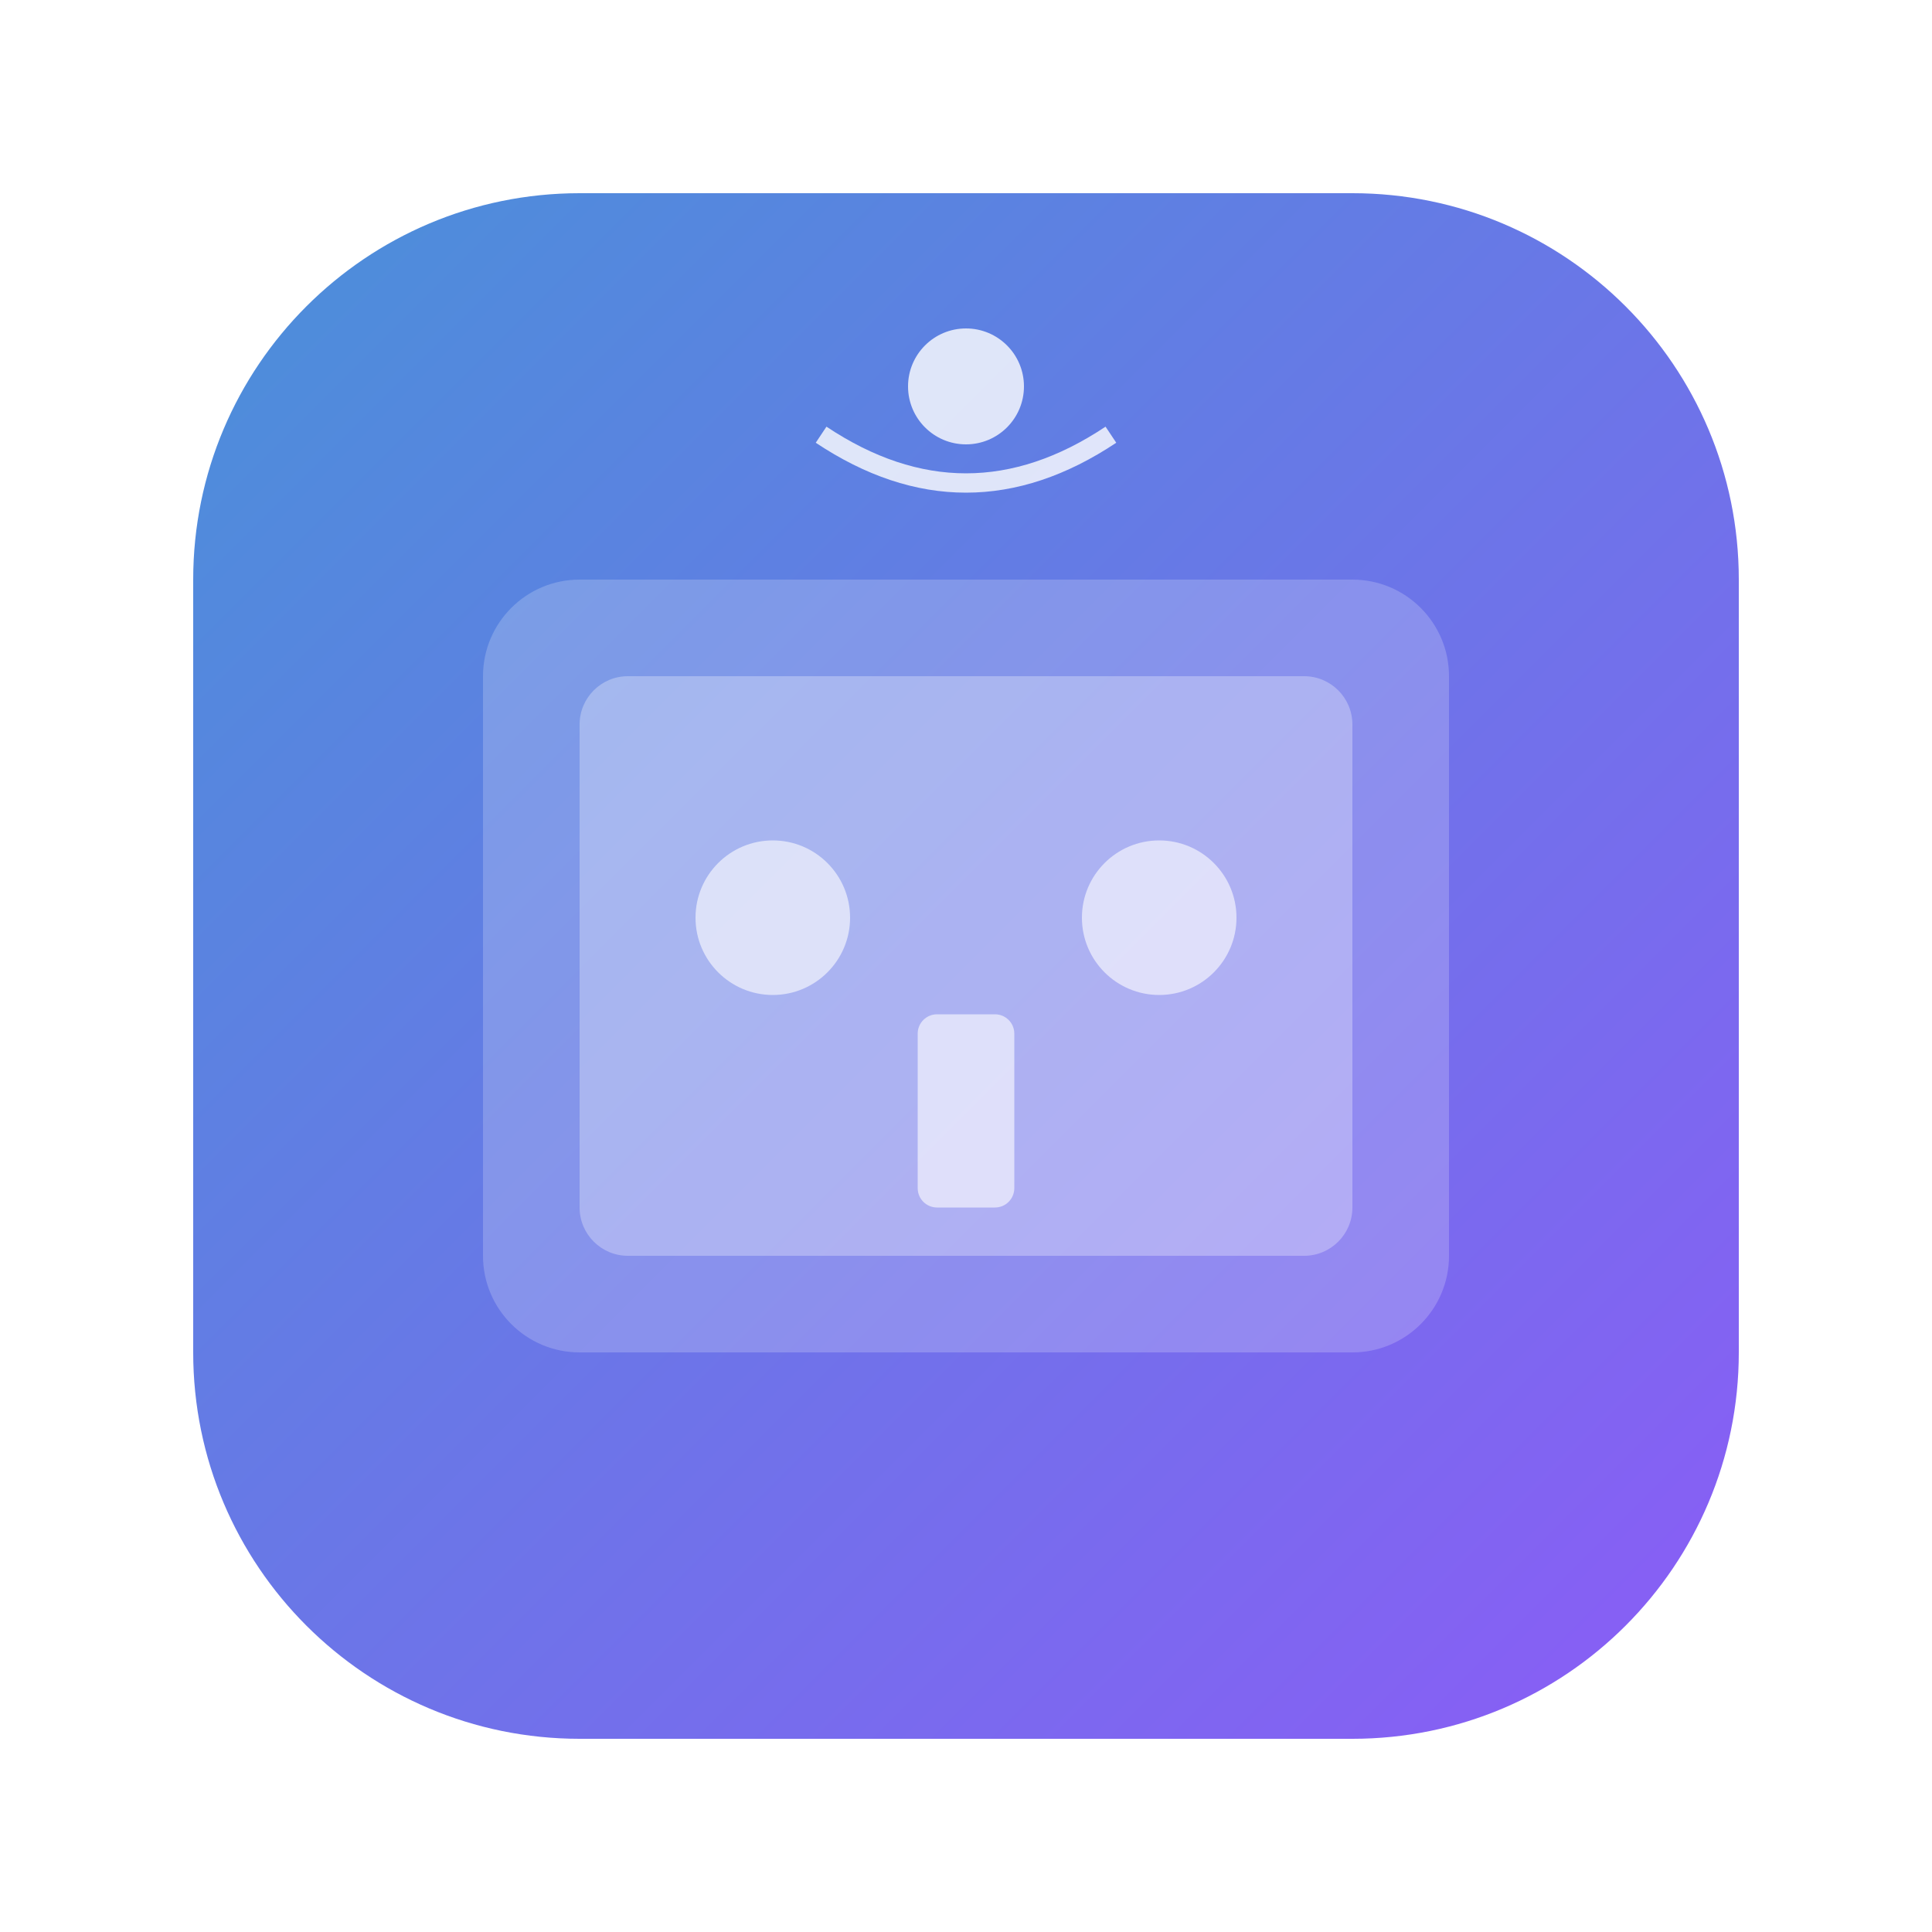
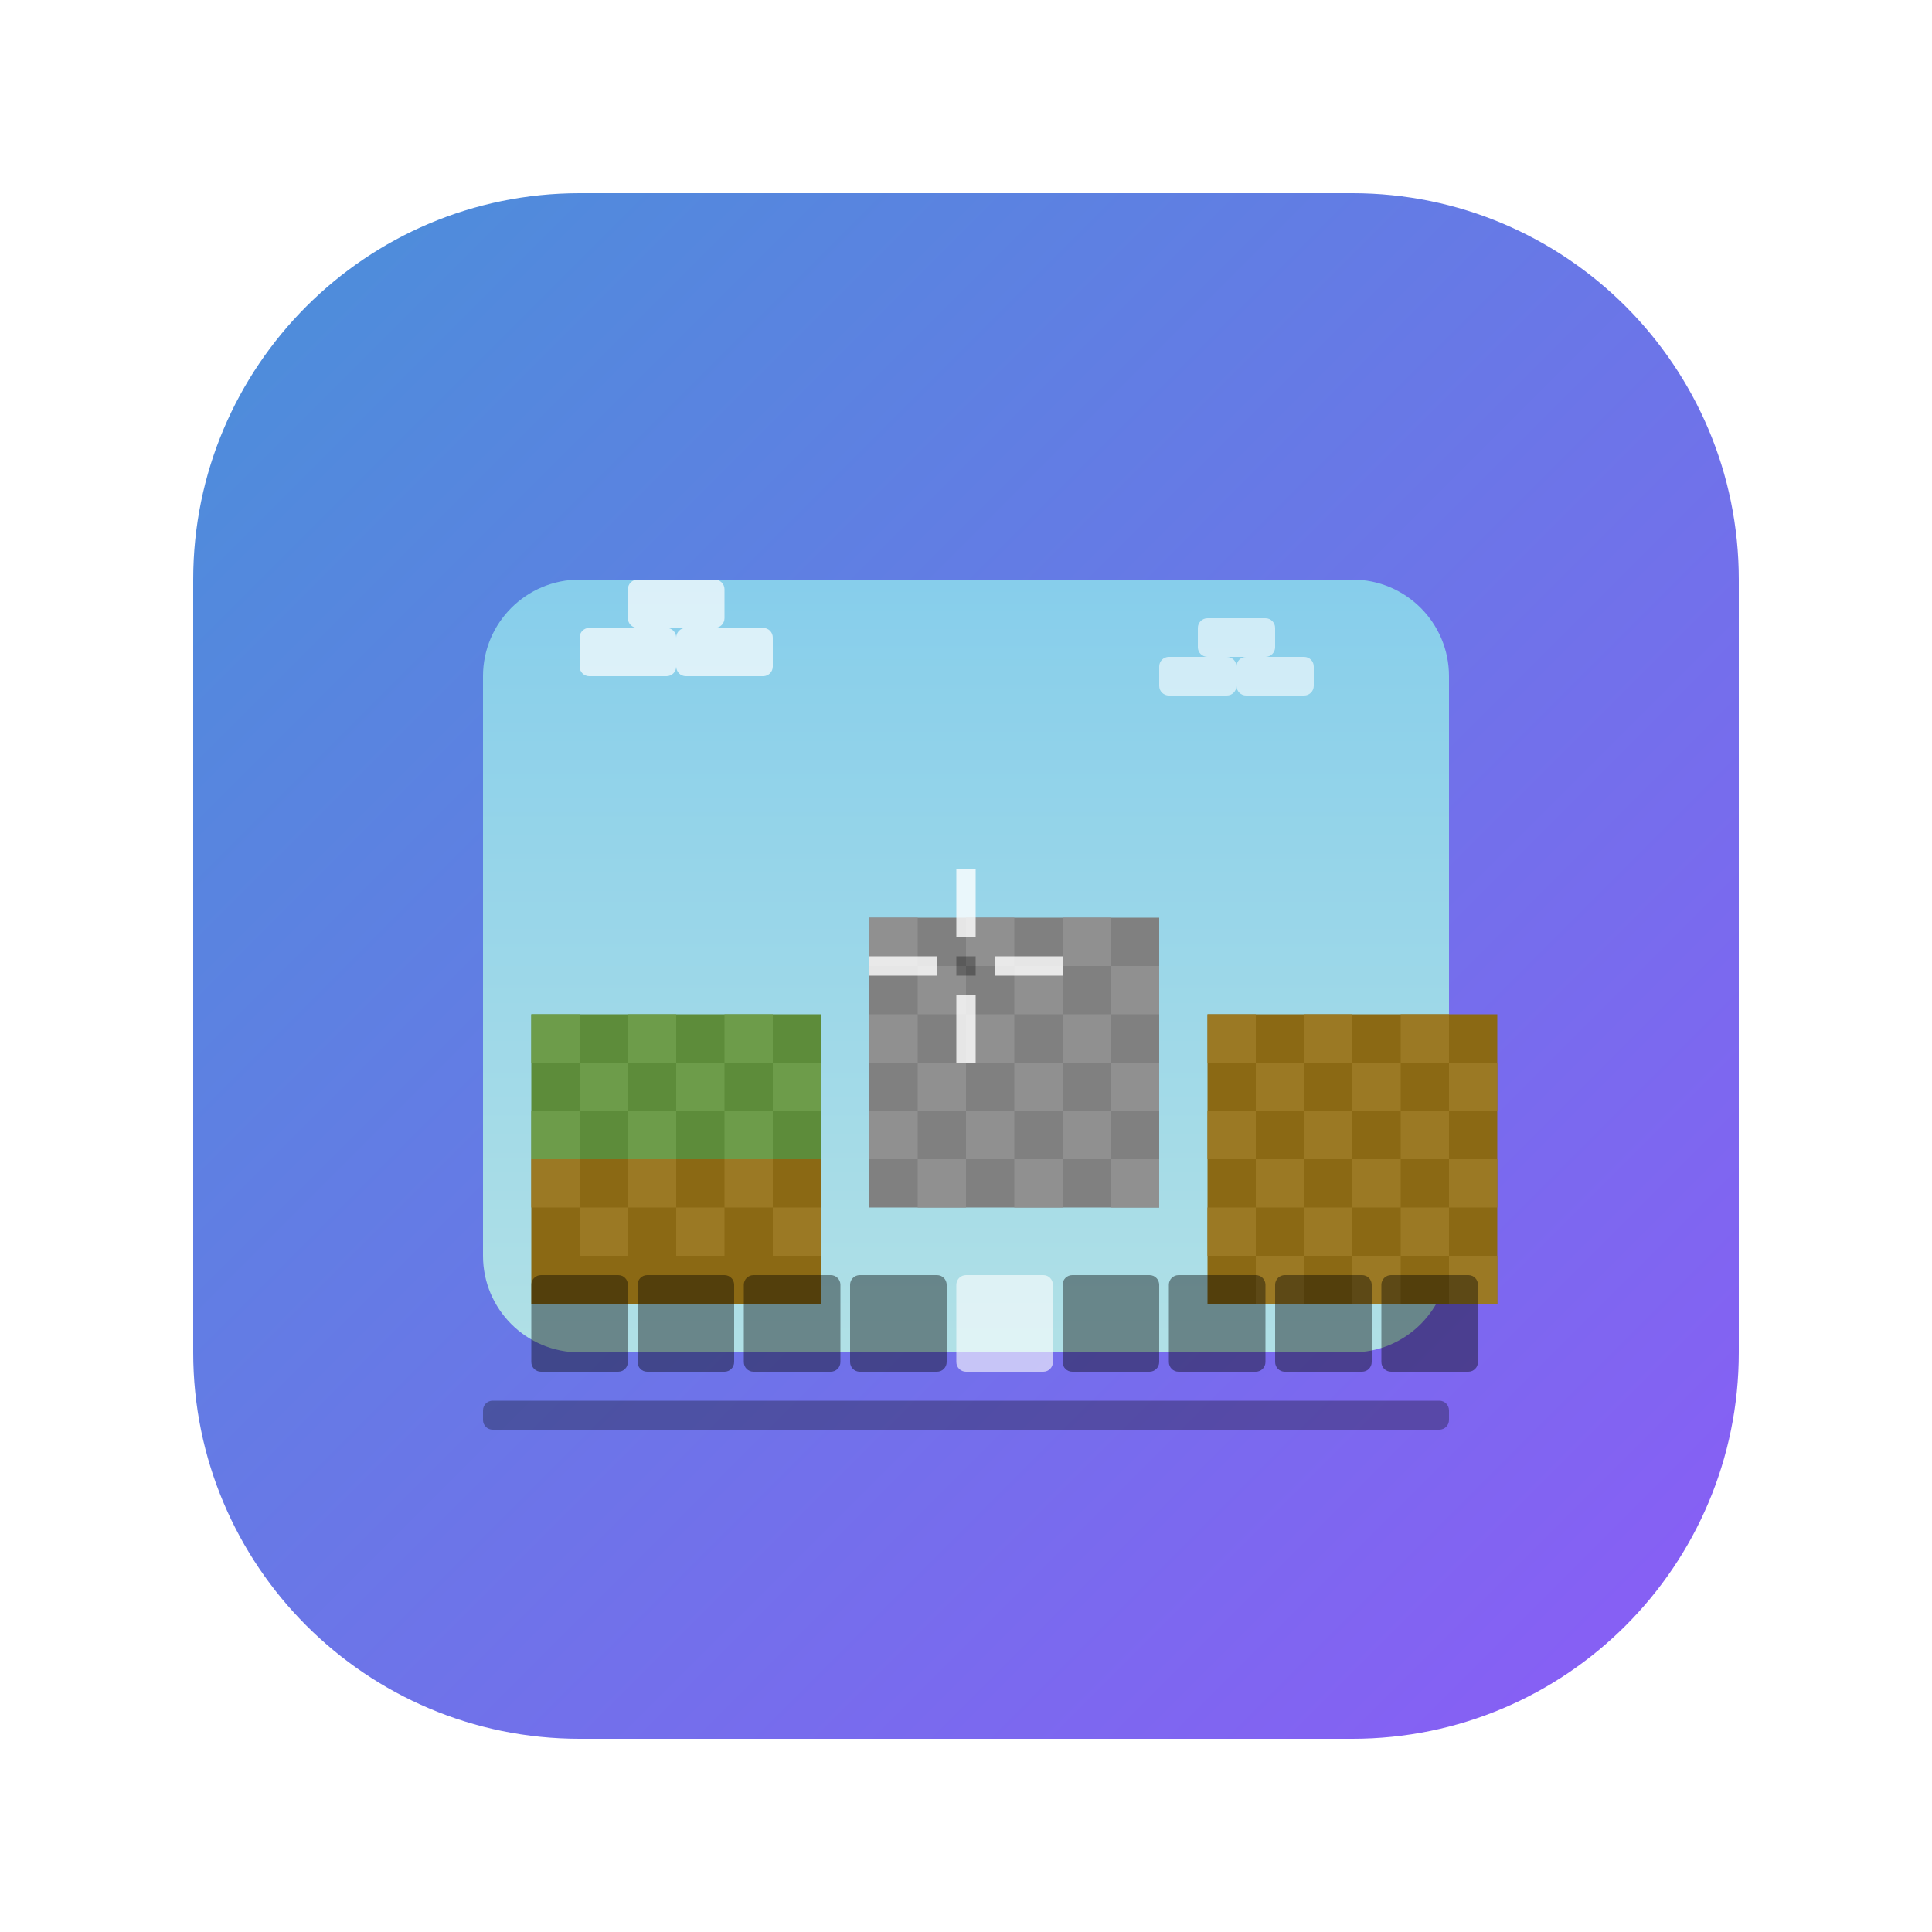
<svg xmlns="http://www.w3.org/2000/svg" viewBox="0 0 200 200" width="200" height="200">
  <defs>
-     <linearGradient id="grad" x1="0%" y1="0%" x2="100%" y2="100%">
+     <linearGradient id="bgGrad" x1="0%" y1="0%" x2="100%" y2="100%">
      <stop offset="0%" style="stop-color:#4a90d9;stop-opacity:1" />
      <stop offset="100%" style="stop-color:#8b5cf6;stop-opacity:1" />
    </linearGradient>
+     <linearGradient id="skyGrad" x1="0%" y1="0%" x2="0%" y2="100%">
+       <stop offset="0%" style="stop-color:#87CEEB;stop-opacity:1" />
+       <stop offset="100%" style="stop-color:#B0E0E6;stop-opacity:1" />
+     </linearGradient>
  </defs>
-   <rect x="20" y="20" width="160" height="160" rx="40" fill="url(#grad)" />
-   <rect x="50" y="60" width="100" height="80" rx="10" fill="rgba(255,255,255,0.2)" />
-   <rect x="60" y="70" width="80" height="60" rx="5" fill="rgba(255,255,255,0.3)" />
-   <circle cx="80" cy="95" r="8" fill="rgba(255,255,255,0.6)" />
-   <circle cx="120" cy="95" r="8" fill="rgba(255,255,255,0.6)" />
-   <rect x="95" y="105" width="10" height="20" rx="2" fill="rgba(255,255,255,0.6)" />
-   <circle cx="100" cy="40" r="6" fill="rgba(255,255,255,0.8)" />
-   <path d="M 85 45 Q 100 55 115 45" stroke="rgba(255,255,255,0.8)" stroke-width="2" fill="none" />
+   <rect x="20" y="20" width="160" height="160" rx="40" fill="url(#bgGrad)" />
+   <rect x="50" y="60" width="100" height="80" rx="10" fill="url(#skyGrad)" />
+   <g transform="translate(55, 105)">
+     <rect x="0" y="15" width="30" height="15" fill="#8B6914" />
+     <rect x="0" y="15" width="5" height="5" fill="#9B7924" />
+     <rect x="10" y="15" width="5" height="5" fill="#9B7924" />
+     <rect x="20" y="15" width="5" height="5" fill="#9B7924" />
+     <rect x="5" y="20" width="5" height="5" fill="#9B7924" />
+     <rect x="15" y="20" width="5" height="5" fill="#9B7924" />
+     <rect x="25" y="20" width="5" height="5" fill="#9B7924" />
+     <rect x="0" y="0" width="30" height="15" fill="#5D8C3A" />
+     <rect x="0" y="0" width="5" height="5" fill="#6D9C4A" />
+     <rect x="10" y="0" width="5" height="5" fill="#6D9C4A" />
+     <rect x="20" y="0" width="5" height="5" fill="#6D9C4A" />
+     <rect x="5" y="5" width="5" height="5" fill="#6D9C4A" />
+     <rect x="15" y="5" width="5" height="5" fill="#6D9C4A" />
+     <rect x="25" y="5" width="5" height="5" fill="#6D9C4A" />
+     <rect x="0" y="10" width="5" height="5" fill="#6D9C4A" />
+     <rect x="10" y="10" width="5" height="5" fill="#6D9C4A" />
+     <rect x="20" y="10" width="5" height="5" fill="#6D9C4A" />
+   </g>
+   <g transform="translate(90, 95)">
+     <rect x="0" y="0" width="30" height="30" fill="#808080" />
+     <rect x="0" y="0" width="5" height="5" fill="#909090" />
+     <rect x="10" y="0" width="5" height="5" fill="#909090" />
+     <rect x="20" y="0" width="5" height="5" fill="#909090" />
+     <rect x="5" y="5" width="5" height="5" fill="#909090" />
+     <rect x="15" y="5" width="5" height="5" fill="#909090" />
+     <rect x="25" y="5" width="5" height="5" fill="#909090" />
+     <rect x="0" y="10" width="5" height="5" fill="#909090" />
+     <rect x="10" y="10" width="5" height="5" fill="#909090" />
+     <rect x="20" y="10" width="5" height="5" fill="#909090" />
+     <rect x="5" y="15" width="5" height="5" fill="#909090" />
+     <rect x="15" y="15" width="5" height="5" fill="#909090" />
+     <rect x="25" y="15" width="5" height="5" fill="#909090" />
+     <rect x="0" y="20" width="5" height="5" fill="#909090" />
+     <rect x="10" y="20" width="5" height="5" fill="#909090" />
+     <rect x="20" y="20" width="5" height="5" fill="#909090" />
+     <rect x="5" y="25" width="5" height="5" fill="#909090" />
+     <rect x="15" y="25" width="5" height="5" fill="#909090" />
+     <rect x="25" y="25" width="5" height="5" fill="#909090" />
+   </g>
+   <g transform="translate(125, 105)">
+     <rect x="0" y="0" width="30" height="30" fill="#8B6914" />
+     <rect x="0" y="0" width="5" height="5" fill="#9B7924" />
+     <rect x="10" y="0" width="5" height="5" fill="#9B7924" />
+     <rect x="20" y="0" width="5" height="5" fill="#9B7924" />
+     <rect x="5" y="5" width="5" height="5" fill="#9B7924" />
+     <rect x="15" y="5" width="5" height="5" fill="#9B7924" />
+     <rect x="25" y="5" width="5" height="5" fill="#9B7924" />
+     <rect x="0" y="10" width="5" height="5" fill="#9B7924" />
+     <rect x="10" y="10" width="5" height="5" fill="#9B7924" />
+     <rect x="20" y="10" width="5" height="5" fill="#9B7924" />
+     <rect x="5" y="15" width="5" height="5" fill="#9B7924" />
+     <rect x="15" y="15" width="5" height="5" fill="#9B7924" />
+     <rect x="25" y="15" width="5" height="5" fill="#9B7924" />
+     <rect x="0" y="20" width="5" height="5" fill="#9B7924" />
+     <rect x="10" y="20" width="5" height="5" fill="#9B7924" />
+     <rect x="20" y="20" width="5" height="5" fill="#9B7924" />
+     <rect x="5" y="25" width="5" height="5" fill="#9B7924" />
+     <rect x="15" y="25" width="5" height="5" fill="#9B7924" />
+     <rect x="25" y="25" width="5" height="5" fill="#9B7924" />
+   </g>
+   <g transform="translate(100, 100)">
+     <rect x="-1" y="-10" width="2" height="7" fill="rgba(255,255,255,0.8)" />
+     <rect x="-1" y="3" width="2" height="7" fill="rgba(255,255,255,0.8)" />
+     <rect x="-10" y="-1" width="7" height="2" fill="rgba(255,255,255,0.8)" />
+     <rect x="3" y="-1" width="7" height="2" fill="rgba(255,255,255,0.8)" />
+     <rect x="-1" y="-1" width="2" height="2" fill="rgba(0,0,0,0.3)" />
+   </g>
+   <g transform="translate(55, 132)">
+     <rect x="0" y="0" width="10" height="10" fill="rgba(0,0,0,0.4)" rx="1" />
+     <rect x="11" y="0" width="10" height="10" fill="rgba(0,0,0,0.4)" rx="1" />
+     <rect x="22" y="0" width="10" height="10" fill="rgba(0,0,0,0.4)" rx="1" />
+     <rect x="33" y="0" width="10" height="10" fill="rgba(0,0,0,0.4)" rx="1" />
+     <rect x="44" y="0" width="10" height="10" fill="rgba(255,255,255,0.6)" rx="1" />
+     <rect x="55" y="0" width="10" height="10" fill="rgba(0,0,0,0.4)" rx="1" />
+     <rect x="66" y="0" width="10" height="10" fill="rgba(0,0,0,0.4)" rx="1" />
+     <rect x="77" y="0" width="10" height="10" fill="rgba(0,0,0,0.4)" rx="1" />
+     <rect x="88" y="0" width="10" height="10" fill="rgba(0,0,0,0.4)" rx="1" />
+   </g>
+   <g transform="translate(60, 65)">
+     <rect x="0" y="0" width="10" height="5" fill="rgba(255,255,255,0.7)" rx="1" />
+     <rect x="10" y="0" width="10" height="5" fill="rgba(255,255,255,0.7)" rx="1" />
+     <rect x="5" y="-5" width="10" height="5" fill="rgba(255,255,255,0.7)" rx="1" />
+   </g>
+   <g transform="translate(120, 68)">
+     <rect x="0" y="0" width="8" height="4" fill="rgba(255,255,255,0.6)" rx="1" />
+     <rect x="8" y="0" width="8" height="4" fill="rgba(255,255,255,0.6)" rx="1" />
+     <rect x="4" y="-4" width="8" height="4" fill="rgba(255,255,255,0.6)" rx="1" />
+   </g>
+   <rect x="50" y="145" width="100" height="3" fill="rgba(0,0,0,0.3)" rx="1" />
</svg>
